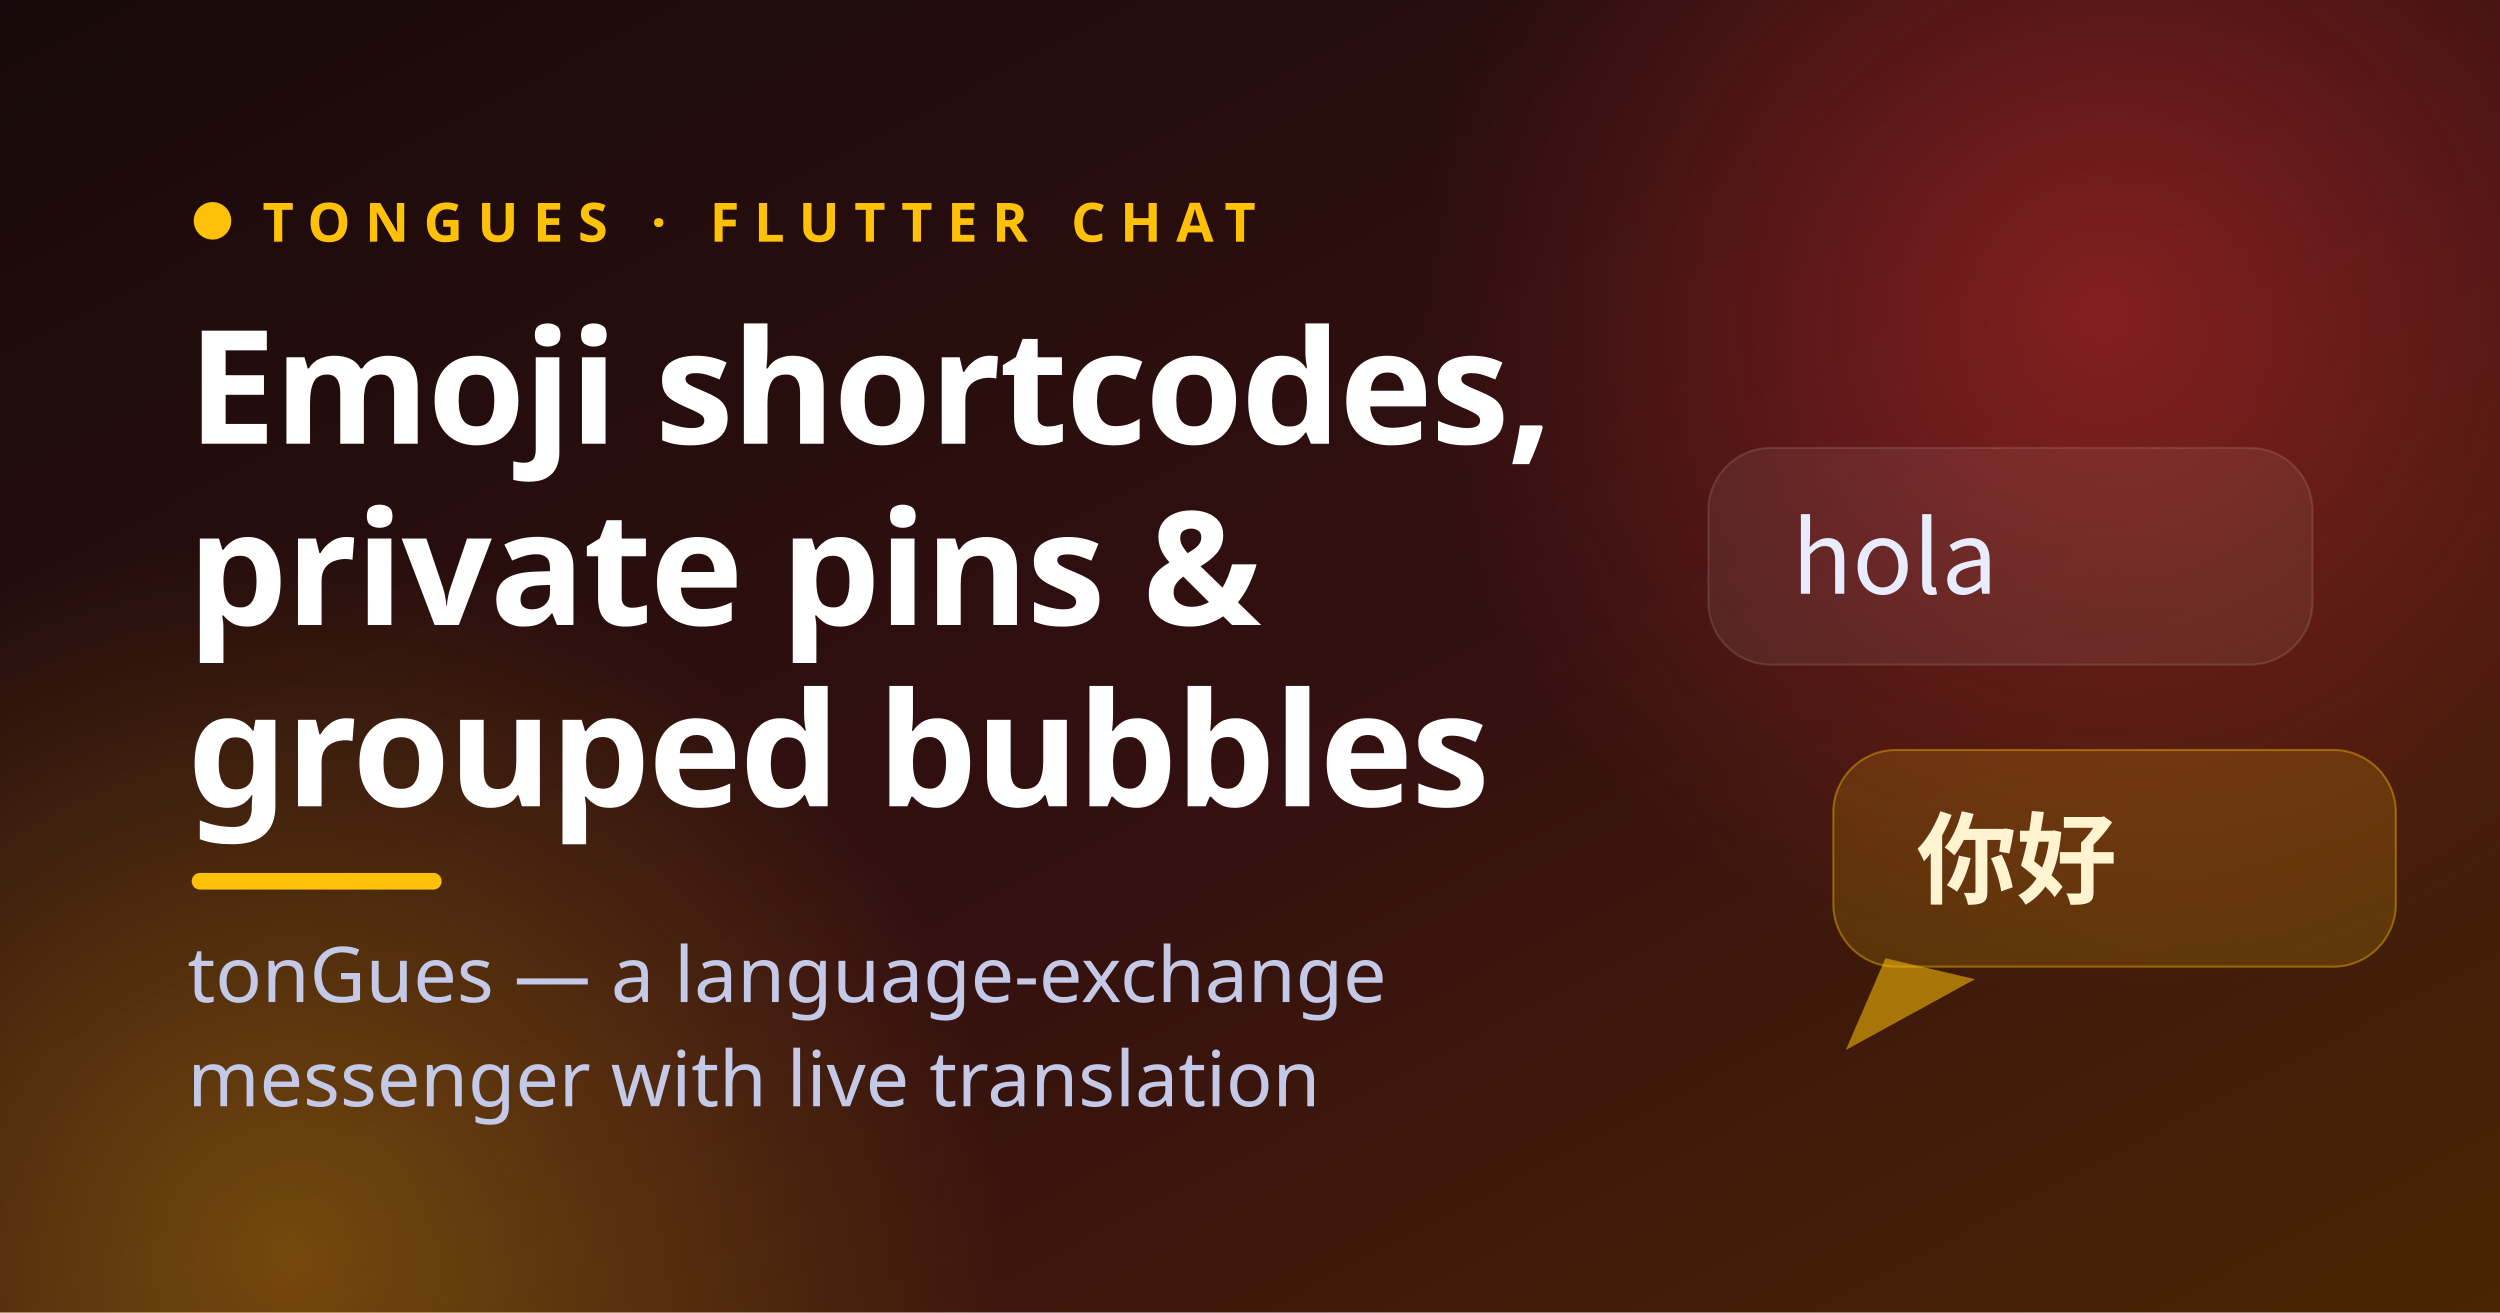
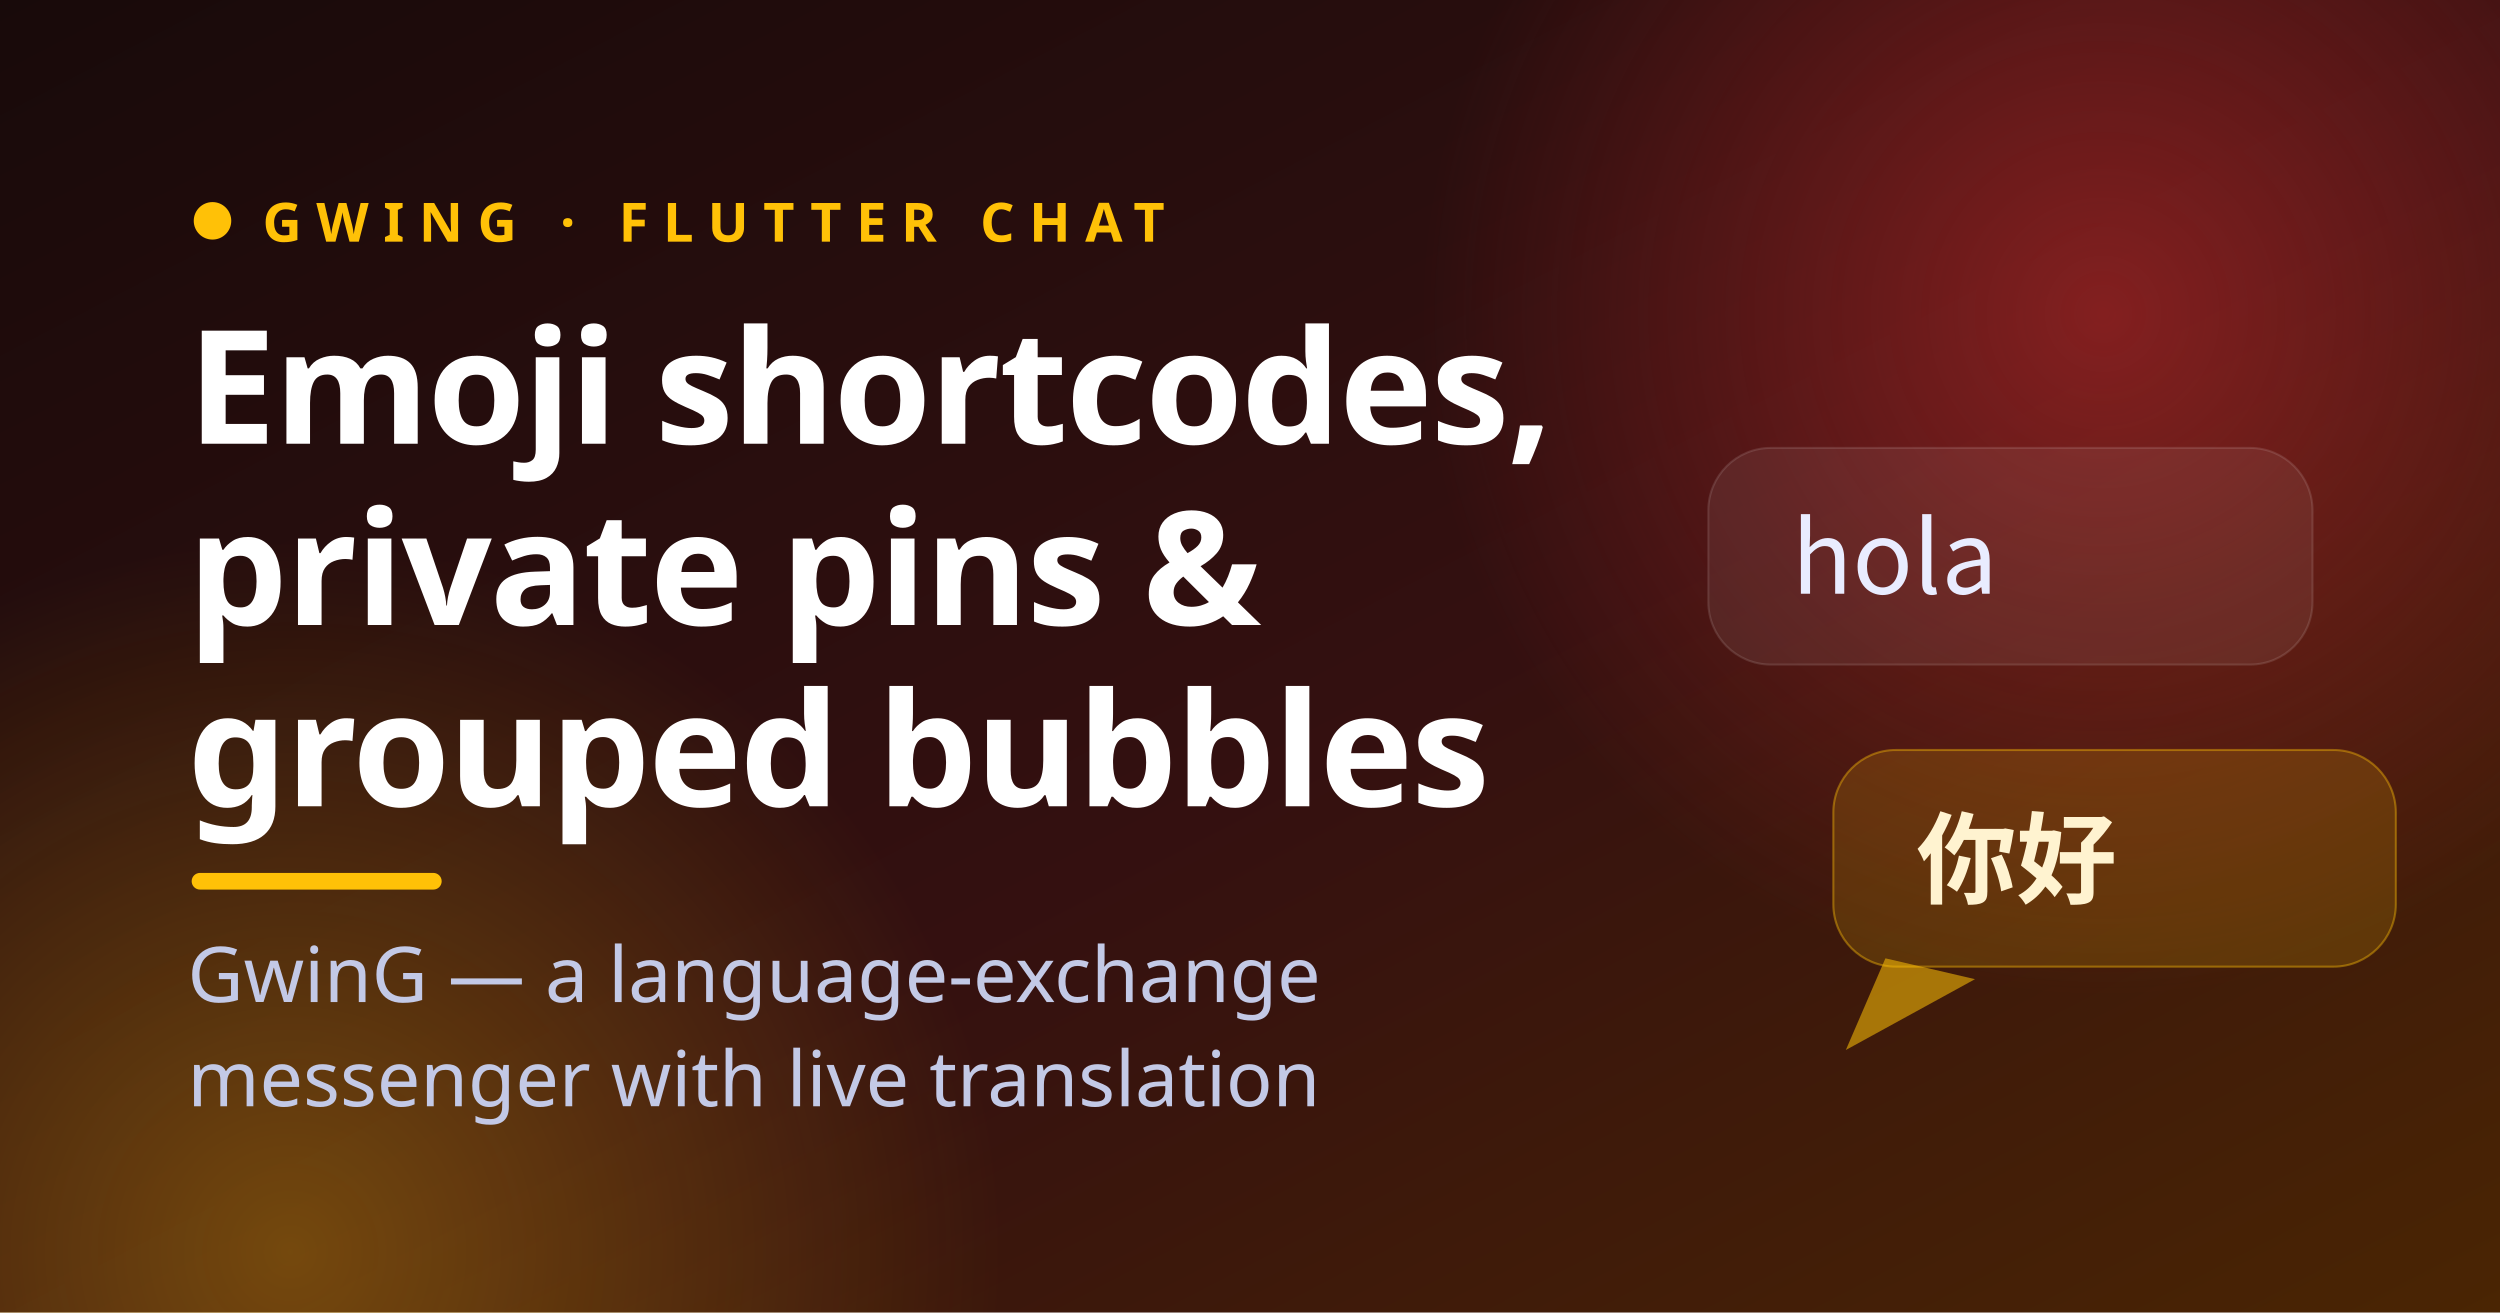
<svg xmlns="http://www.w3.org/2000/svg" width="1200" height="630" viewBox="0 0 1200 630">
  <defs>
    <linearGradient id="bg" x1="0%" y1="0%" x2="100%" y2="100%">
      <stop offset="0%" stop-color="#180a0a" />
      <stop offset="55%" stop-color="#341010" />
      <stop offset="100%" stop-color="#4a2503" />
    </linearGradient>
    <radialGradient id="glow" cx="50%" cy="50%" r="50%">
      <stop offset="0%" stop-color="#d32f2f" stop-opacity="0.5" />
      <stop offset="100%" stop-color="#d32f2f" stop-opacity="0" />
    </radialGradient>
    <radialGradient id="glow2" cx="50%" cy="50%" r="50%">
      <stop offset="0%" stop-color="#ffc107" stop-opacity="0.32" />
      <stop offset="100%" stop-color="#ffc107" stop-opacity="0" />
    </radialGradient>
  </defs>
  <rect width="1200" height="630" fill="url(#bg)" />
  <circle cx="1010" cy="150" r="330" fill="url(#glow)" />
  <circle cx="140" cy="600" r="340" fill="url(#glow2)" />
  <g>
    <rect x="820" y="215" width="290" height="104" rx="30" fill="#ffffff" fill-opacity="0.07" stroke="#ffffff" stroke-opacity="0.12" />
    <text x="860" y="285" font-family="Noto Sans CJK SC, Noto Sans, sans-serif" font-size="48" font-weight="500" fill="#e9ecff">hola</text>
    <rect x="880" y="360" width="270" height="104" rx="30" fill="#ffc107" fill-opacity="0.16" stroke="#ffc107" stroke-opacity="0.4" />
    <text x="920" y="430" font-family="Noto Sans CJK SC, Noto Sans, sans-serif" font-size="48" font-weight="600" fill="#fff3d0">你好</text>
    <path d="M905 460 L886 504 L948 470 Z" fill="#ffc107" fill-opacity="0.55" />
  </g>
  <circle cx="102" cy="106" r="9" fill="#ffc107" />
-   <text x="126" y="116" font-family="Noto Sans, Liberation Sans, DejaVu Sans, sans-serif" font-size="26" font-weight="700" letter-spacing="7" fill="#ffc107">TONGUES · FLUTTER CHAT</text>
+   <text x="126" y="116" font-family="Noto Sans, Liberation Sans, DejaVu Sans, sans-serif" font-size="26" font-weight="700" letter-spacing="7" fill="#ffc107">GWING · FLUTTER CHAT</text>
  <text x="90" y="213" font-family="Noto Sans, Liberation Sans, DejaVu Sans, sans-serif" font-size="76" font-weight="800" fill="#ffffff" letter-spacing="-1">Emoji shortcodes,</text>
  <text x="90" y="300" font-family="Noto Sans, Liberation Sans, DejaVu Sans, sans-serif" font-size="76" font-weight="800" fill="#ffffff" letter-spacing="-1">private pins &amp;</text>
  <text x="90" y="387" font-family="Noto Sans, Liberation Sans, DejaVu Sans, sans-serif" font-size="76" font-weight="800" fill="#ffffff" letter-spacing="-1">grouped bubbles</text>
  <rect x="92" y="419" width="120" height="8" rx="4" fill="#ffc107" />
-   <text x="90" y="481" font-family="Noto Sans, Liberation Sans, DejaVu Sans, sans-serif" font-size="37" font-weight="400" fill="#c3c9e6">tonGues — a language-exchange</text>
+   <text x="90" y="481" font-family="Noto Sans, Liberation Sans, DejaVu Sans, sans-serif" font-size="37" font-weight="400" fill="#c3c9e6">GwinG — a language-exchange</text>
  <text x="90" y="531" font-family="Noto Sans, Liberation Sans, DejaVu Sans, sans-serif" font-size="37" font-weight="400" fill="#c3c9e6">messenger with live translation</text>
</svg>
